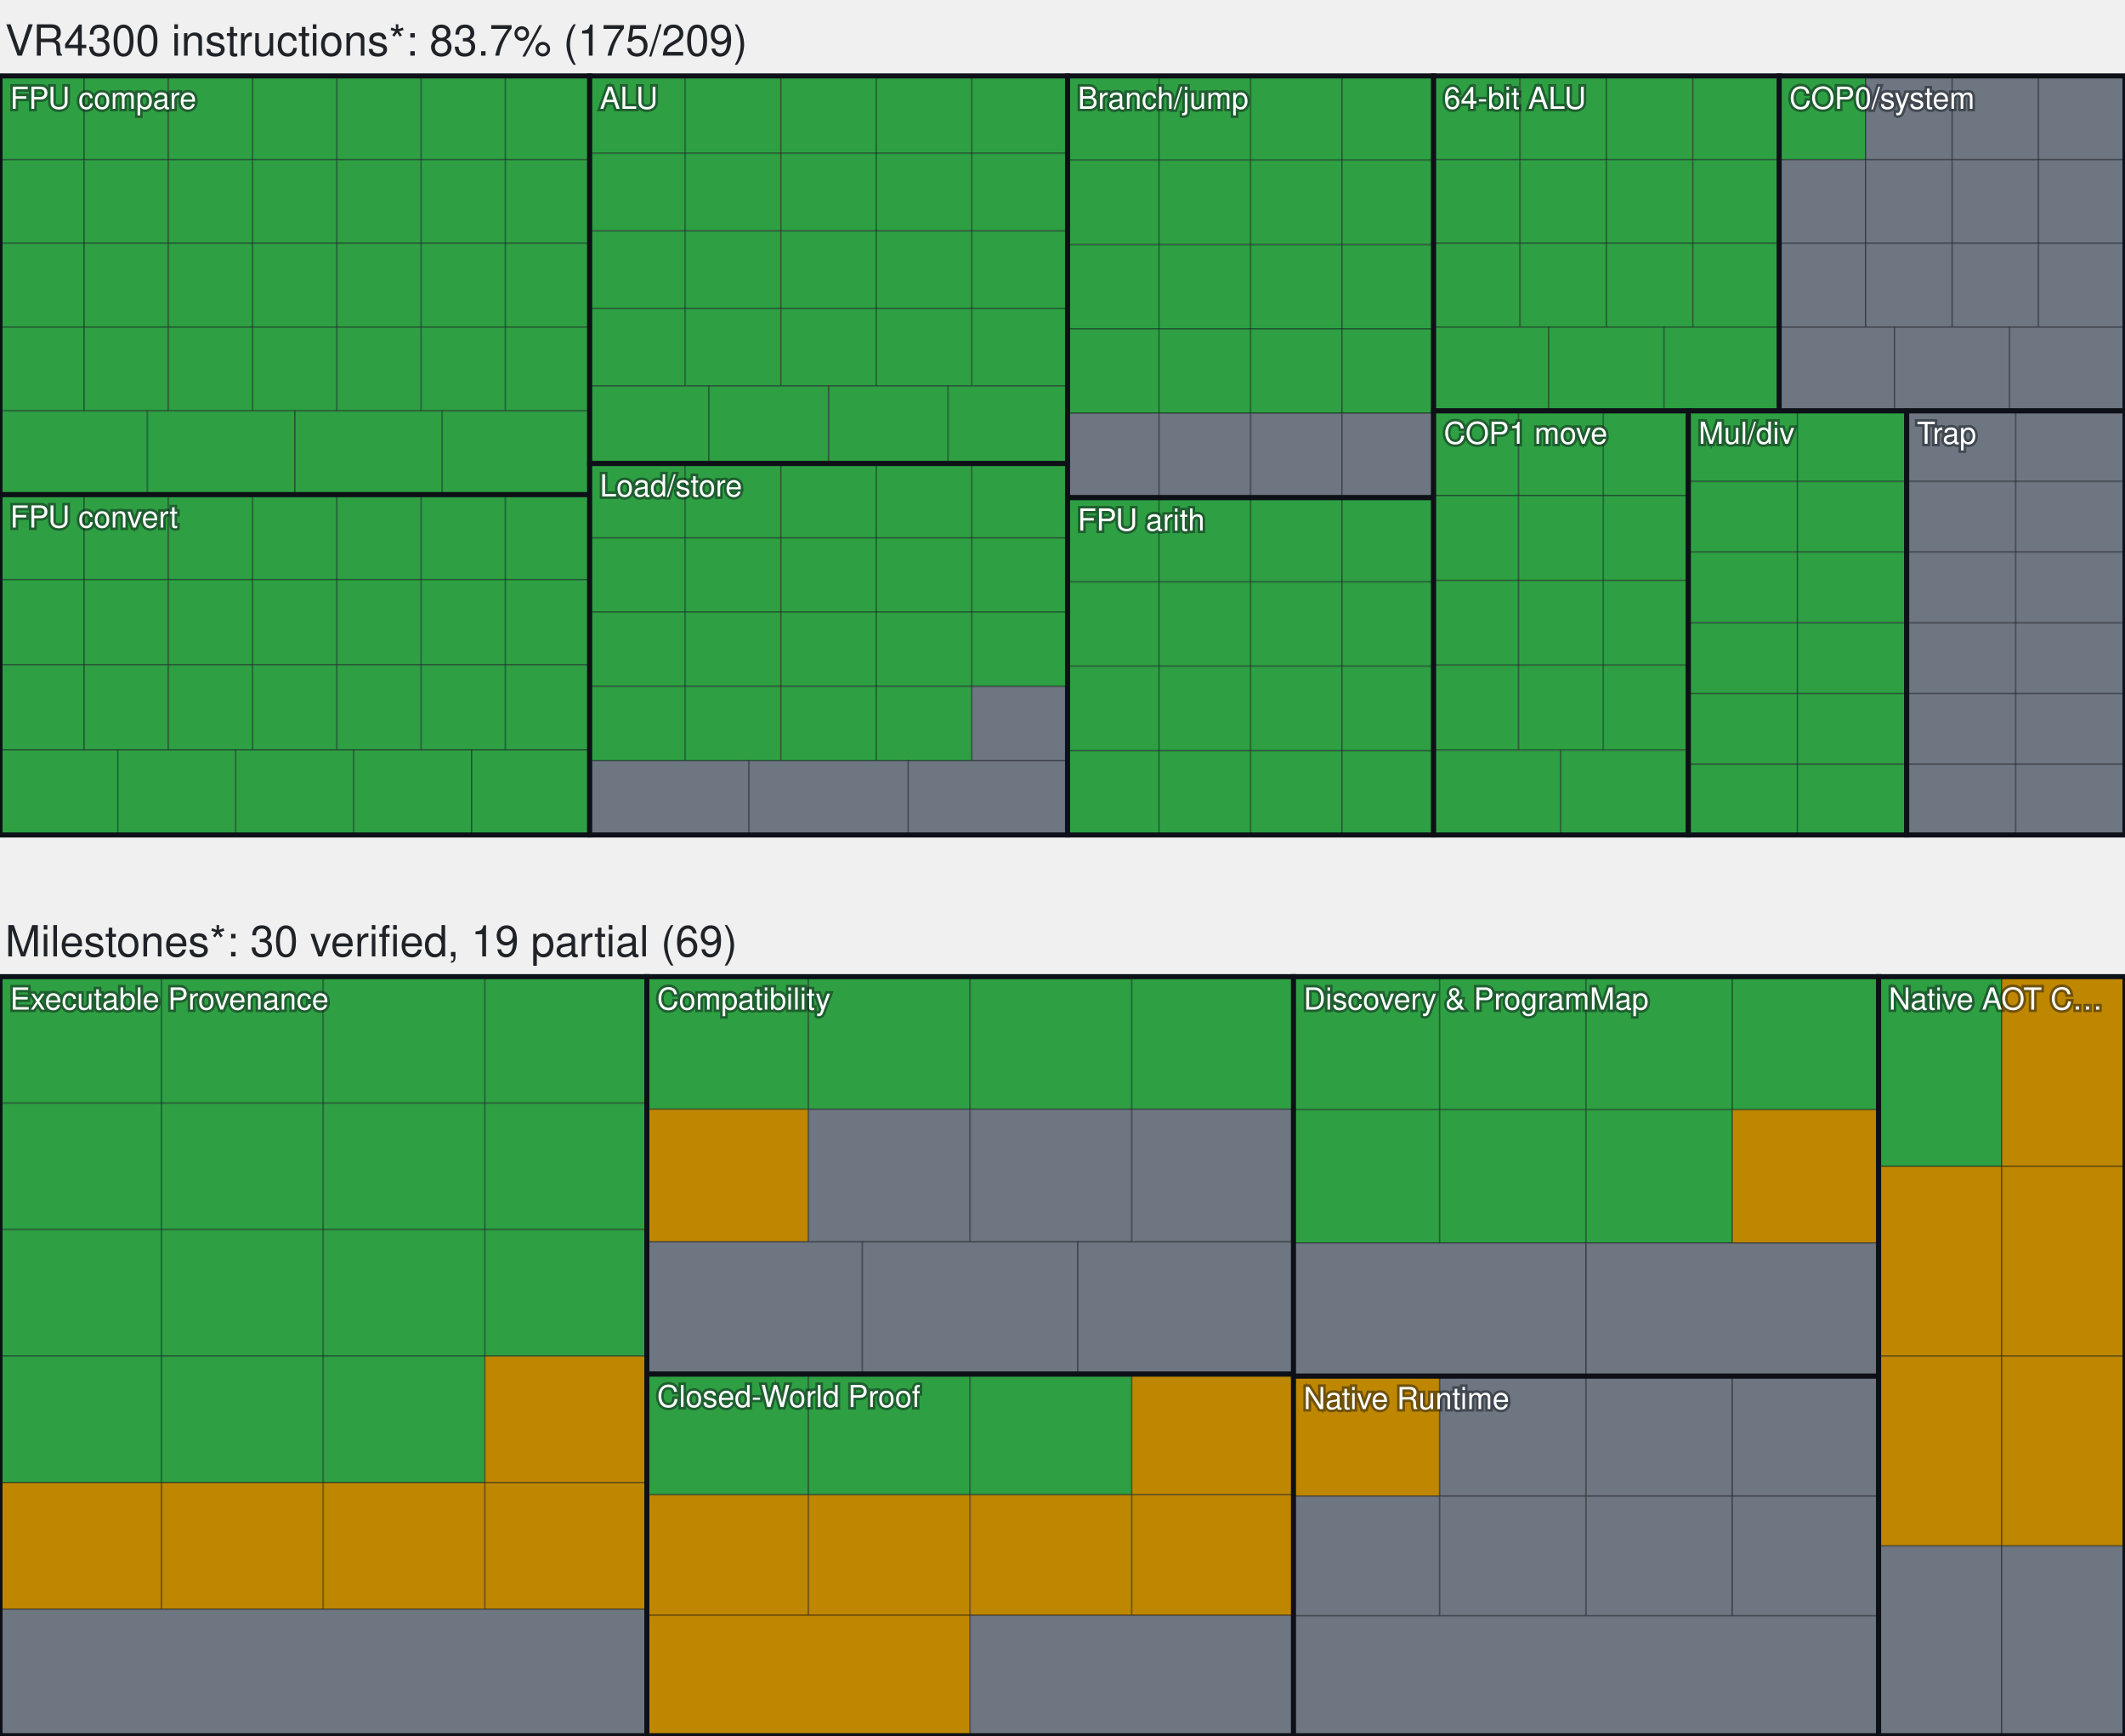
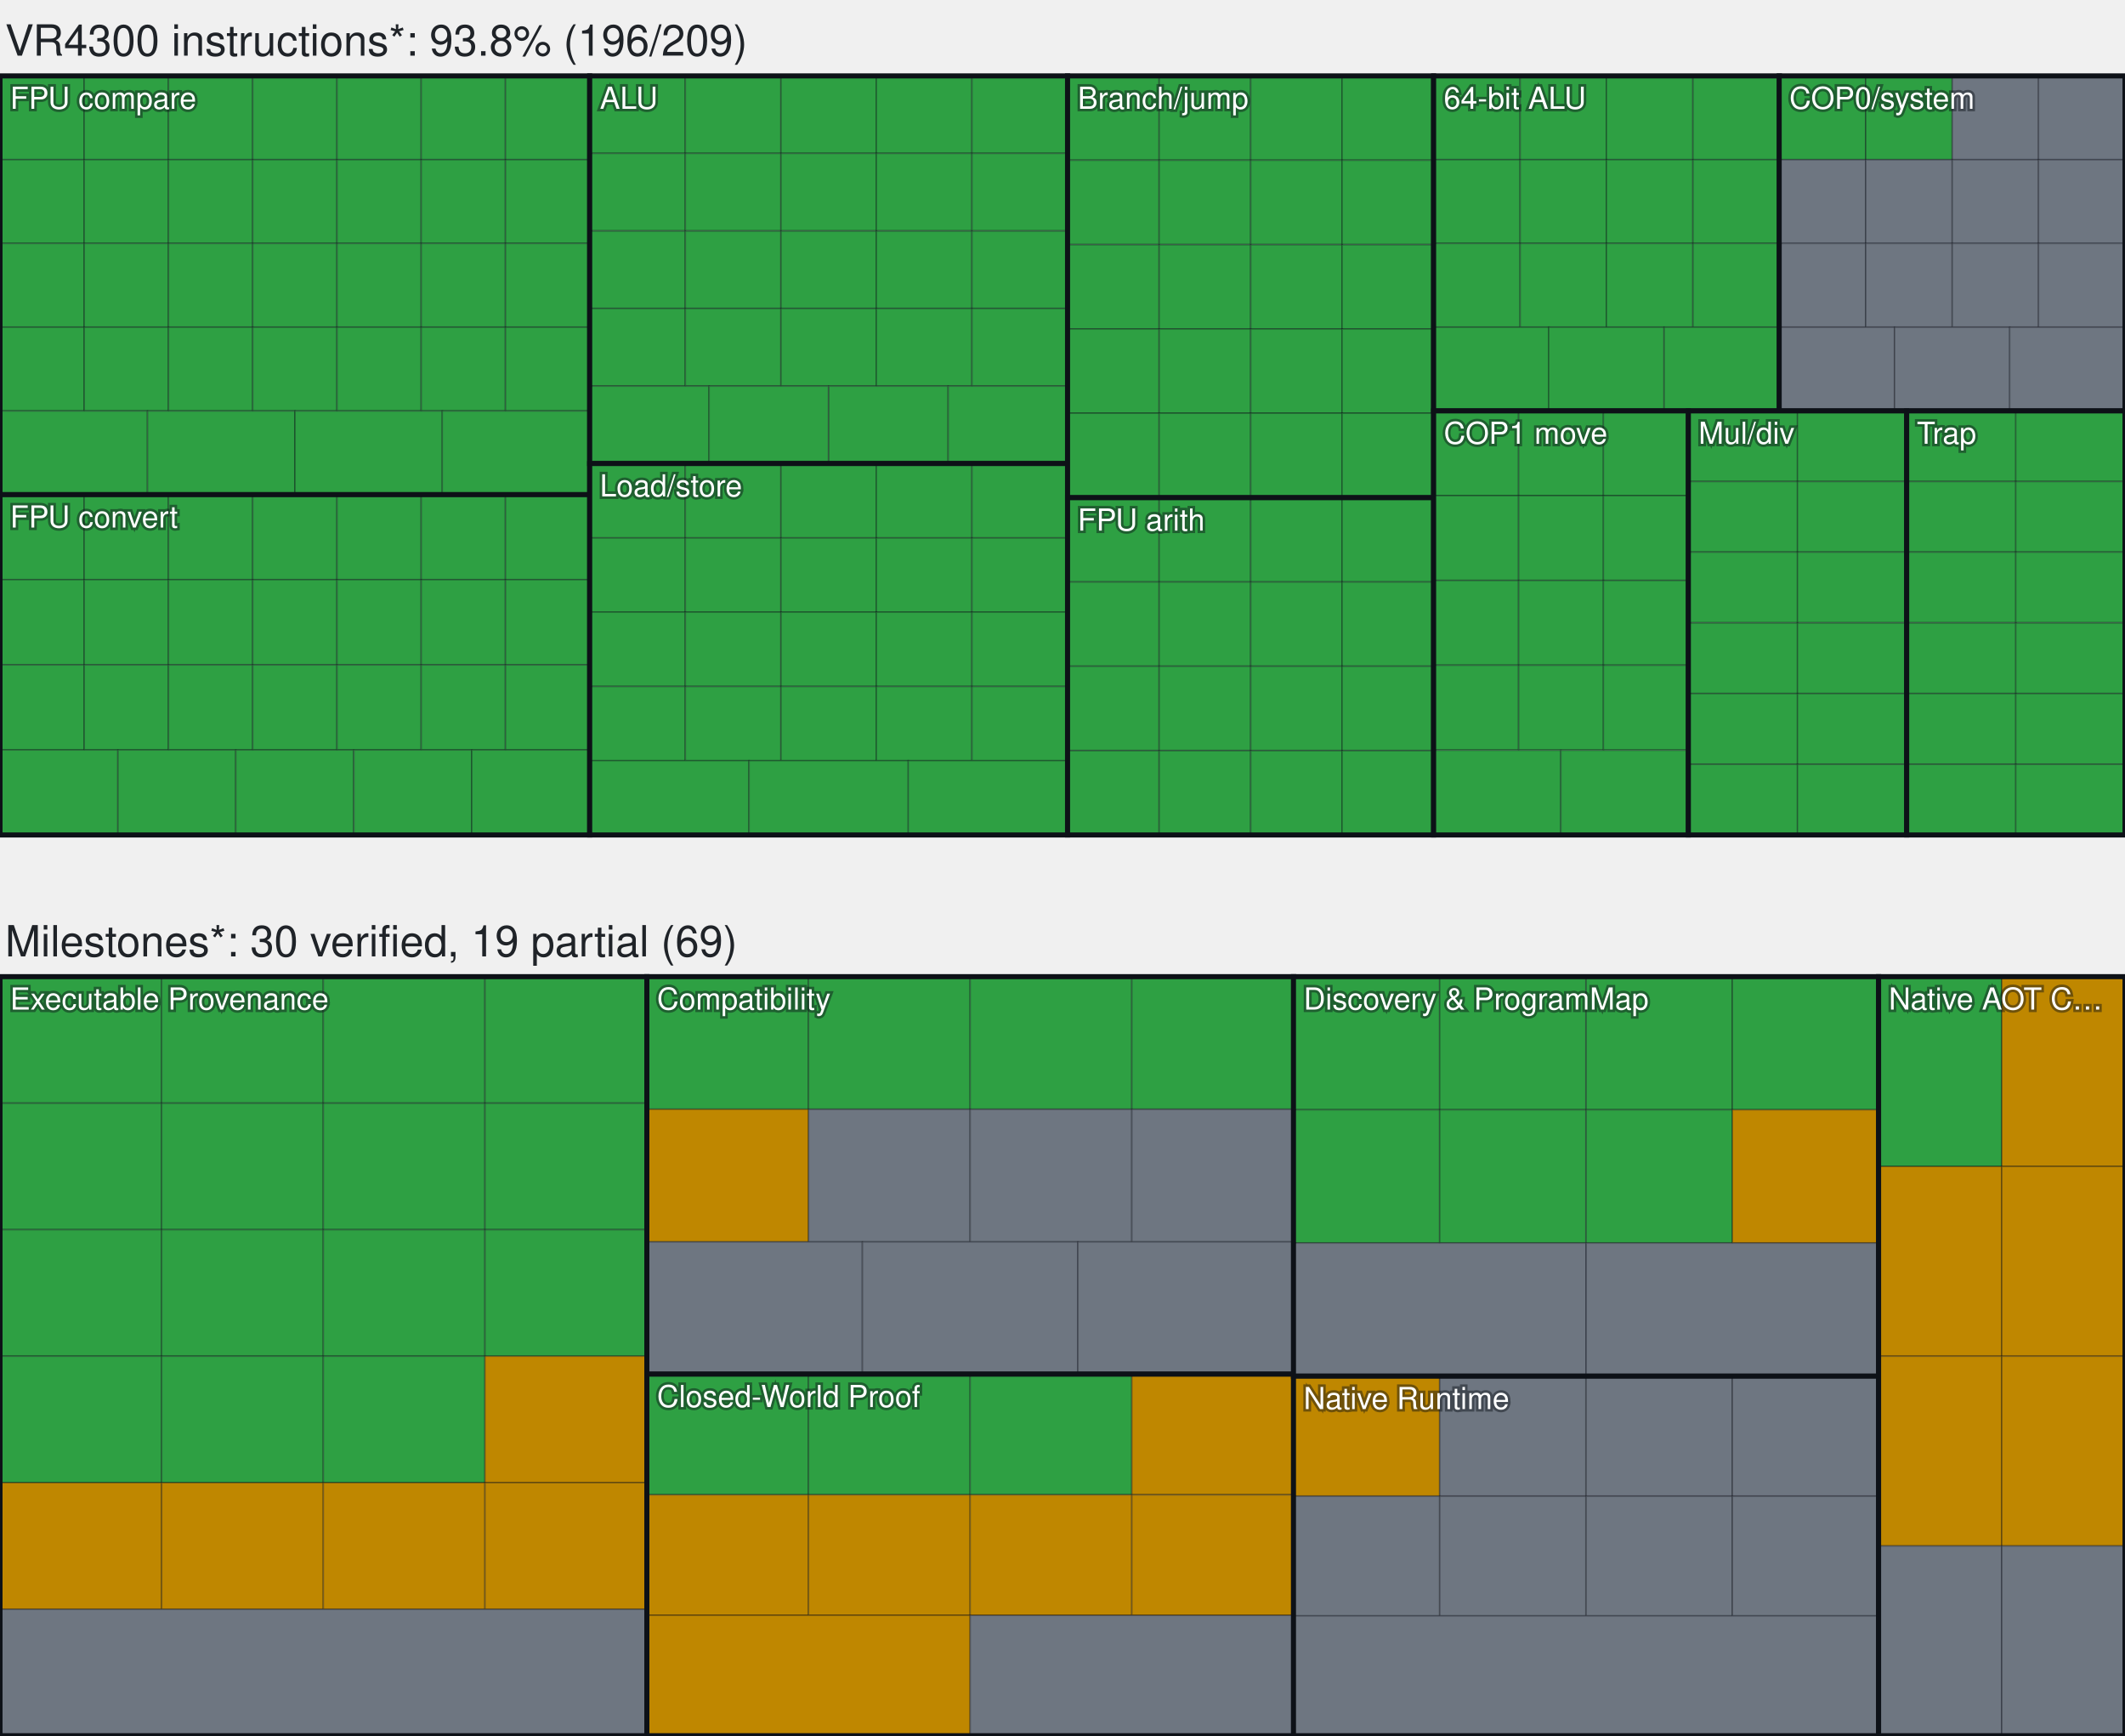
<svg xmlns="http://www.w3.org/2000/svg" viewBox="0 0 840 686" width="840" height="686" role="img" aria-label="Plaid coverage maps">
  <style>text{font-family:-apple-system,"Segoe UI",Helvetica,Arial,sans-serif}.title{font-size:17px;fill:#1f2328}.cell{font-size:12px;fill:#fff;paint-order:stroke;stroke:#0d1117;stroke-width:2px;stroke-opacity:.45}@media (prefers-color-scheme:dark){.title{fill:#e6edf3}}</style>
-   <text x="2" y="22" class="title">VR4300 instructions*: 83.7% (175/209)</text>
+   <text x="2" y="22" class="title">VR4300 instructions*: 93.8% (196/209)</text>
  <text x="2" y="378" class="title">Milestones*: 30 verified, 19 partial (69)</text>
  <rect x="0.0" y="30.0" width="33.3" height="33.1" fill="#2ea043" stroke="#0d1117" stroke-opacity="0.35" stroke-width="0.6" />
  <rect x="33.3" y="30.0" width="33.3" height="33.1" fill="#2ea043" stroke="#0d1117" stroke-opacity="0.35" stroke-width="0.6" />
  <rect x="66.6" y="30.0" width="33.3" height="33.1" fill="#2ea043" stroke="#0d1117" stroke-opacity="0.35" stroke-width="0.6" />
  <rect x="99.9" y="30.0" width="33.3" height="33.1" fill="#2ea043" stroke="#0d1117" stroke-opacity="0.35" stroke-width="0.6" />
  <rect x="133.2" y="30.0" width="33.3" height="33.1" fill="#2ea043" stroke="#0d1117" stroke-opacity="0.35" stroke-width="0.6" />
  <rect x="166.5" y="30.0" width="33.3" height="33.1" fill="#2ea043" stroke="#0d1117" stroke-opacity="0.35" stroke-width="0.6" />
  <rect x="199.8" y="30.0" width="33.3" height="33.1" fill="#2ea043" stroke="#0d1117" stroke-opacity="0.35" stroke-width="0.6" />
  <rect x="0.0" y="63.1" width="33.3" height="33.1" fill="#2ea043" stroke="#0d1117" stroke-opacity="0.35" stroke-width="0.6" />
  <rect x="33.3" y="63.1" width="33.3" height="33.1" fill="#2ea043" stroke="#0d1117" stroke-opacity="0.35" stroke-width="0.6" />
  <rect x="66.6" y="63.1" width="33.3" height="33.1" fill="#2ea043" stroke="#0d1117" stroke-opacity="0.35" stroke-width="0.6" />
  <rect x="99.9" y="63.1" width="33.3" height="33.1" fill="#2ea043" stroke="#0d1117" stroke-opacity="0.35" stroke-width="0.6" />
  <rect x="133.2" y="63.1" width="33.3" height="33.1" fill="#2ea043" stroke="#0d1117" stroke-opacity="0.35" stroke-width="0.6" />
  <rect x="166.5" y="63.1" width="33.3" height="33.1" fill="#2ea043" stroke="#0d1117" stroke-opacity="0.35" stroke-width="0.6" />
  <rect x="199.8" y="63.1" width="33.3" height="33.1" fill="#2ea043" stroke="#0d1117" stroke-opacity="0.35" stroke-width="0.6" />
  <rect x="0.0" y="96.2" width="33.3" height="33.1" fill="#2ea043" stroke="#0d1117" stroke-opacity="0.35" stroke-width="0.6" />
  <rect x="33.3" y="96.2" width="33.3" height="33.1" fill="#2ea043" stroke="#0d1117" stroke-opacity="0.35" stroke-width="0.6" />
  <rect x="66.6" y="96.2" width="33.3" height="33.1" fill="#2ea043" stroke="#0d1117" stroke-opacity="0.35" stroke-width="0.6" />
  <rect x="99.9" y="96.2" width="33.3" height="33.1" fill="#2ea043" stroke="#0d1117" stroke-opacity="0.35" stroke-width="0.6" />
  <rect x="133.2" y="96.2" width="33.3" height="33.1" fill="#2ea043" stroke="#0d1117" stroke-opacity="0.35" stroke-width="0.6" />
  <rect x="166.5" y="96.2" width="33.3" height="33.1" fill="#2ea043" stroke="#0d1117" stroke-opacity="0.35" stroke-width="0.6" />
  <rect x="199.8" y="96.2" width="33.3" height="33.1" fill="#2ea043" stroke="#0d1117" stroke-opacity="0.35" stroke-width="0.6" />
  <rect x="0.0" y="129.3" width="33.3" height="33.1" fill="#2ea043" stroke="#0d1117" stroke-opacity="0.35" stroke-width="0.6" />
  <rect x="33.3" y="129.3" width="33.3" height="33.1" fill="#2ea043" stroke="#0d1117" stroke-opacity="0.35" stroke-width="0.6" />
  <rect x="66.6" y="129.3" width="33.3" height="33.1" fill="#2ea043" stroke="#0d1117" stroke-opacity="0.35" stroke-width="0.6" />
  <rect x="99.9" y="129.3" width="33.3" height="33.1" fill="#2ea043" stroke="#0d1117" stroke-opacity="0.35" stroke-width="0.6" />
  <rect x="133.2" y="129.3" width="33.3" height="33.1" fill="#2ea043" stroke="#0d1117" stroke-opacity="0.35" stroke-width="0.6" />
  <rect x="166.5" y="129.3" width="33.3" height="33.1" fill="#2ea043" stroke="#0d1117" stroke-opacity="0.35" stroke-width="0.6" />
  <rect x="199.8" y="129.3" width="33.3" height="33.1" fill="#2ea043" stroke="#0d1117" stroke-opacity="0.35" stroke-width="0.6" />
  <rect x="0.0" y="162.4" width="58.3" height="33.1" fill="#2ea043" stroke="#0d1117" stroke-opacity="0.35" stroke-width="0.6" />
  <rect x="58.3" y="162.4" width="58.3" height="33.1" fill="#2ea043" stroke="#0d1117" stroke-opacity="0.35" stroke-width="0.6" />
  <rect x="116.6" y="162.4" width="58.3" height="33.1" fill="#2ea043" stroke="#0d1117" stroke-opacity="0.35" stroke-width="0.6" />
  <rect x="174.8" y="162.4" width="58.3" height="33.1" fill="#2ea043" stroke="#0d1117" stroke-opacity="0.35" stroke-width="0.6" />
  <rect x="0.0" y="30.0" width="233.1" height="165.5" fill="none" stroke="#0d1117" stroke-width="2" />
  <text x="4.0" y="43.0" class="cell">FPU compare</text>
  <rect x="0.0" y="195.5" width="33.3" height="33.6" fill="#2ea043" stroke="#0d1117" stroke-opacity="0.35" stroke-width="0.6" />
  <rect x="33.3" y="195.5" width="33.3" height="33.6" fill="#2ea043" stroke="#0d1117" stroke-opacity="0.35" stroke-width="0.6" />
  <rect x="66.6" y="195.5" width="33.3" height="33.6" fill="#2ea043" stroke="#0d1117" stroke-opacity="0.35" stroke-width="0.6" />
  <rect x="99.9" y="195.5" width="33.3" height="33.6" fill="#2ea043" stroke="#0d1117" stroke-opacity="0.35" stroke-width="0.6" />
  <rect x="133.2" y="195.5" width="33.3" height="33.6" fill="#2ea043" stroke="#0d1117" stroke-opacity="0.35" stroke-width="0.6" />
  <rect x="166.5" y="195.5" width="33.3" height="33.6" fill="#2ea043" stroke="#0d1117" stroke-opacity="0.35" stroke-width="0.6" />
  <rect x="199.8" y="195.5" width="33.3" height="33.6" fill="#2ea043" stroke="#0d1117" stroke-opacity="0.35" stroke-width="0.6" />
  <rect x="0.0" y="229.1" width="33.3" height="33.6" fill="#2ea043" stroke="#0d1117" stroke-opacity="0.35" stroke-width="0.6" />
  <rect x="33.3" y="229.1" width="33.3" height="33.6" fill="#2ea043" stroke="#0d1117" stroke-opacity="0.35" stroke-width="0.6" />
  <rect x="66.6" y="229.1" width="33.3" height="33.6" fill="#2ea043" stroke="#0d1117" stroke-opacity="0.35" stroke-width="0.6" />
  <rect x="99.9" y="229.1" width="33.3" height="33.6" fill="#2ea043" stroke="#0d1117" stroke-opacity="0.35" stroke-width="0.6" />
  <rect x="133.2" y="229.1" width="33.3" height="33.6" fill="#2ea043" stroke="#0d1117" stroke-opacity="0.35" stroke-width="0.6" />
  <rect x="166.5" y="229.1" width="33.3" height="33.6" fill="#2ea043" stroke="#0d1117" stroke-opacity="0.35" stroke-width="0.6" />
  <rect x="199.8" y="229.1" width="33.3" height="33.6" fill="#2ea043" stroke="#0d1117" stroke-opacity="0.35" stroke-width="0.6" />
  <rect x="0.0" y="262.8" width="33.3" height="33.6" fill="#2ea043" stroke="#0d1117" stroke-opacity="0.35" stroke-width="0.6" />
  <rect x="33.3" y="262.8" width="33.3" height="33.6" fill="#2ea043" stroke="#0d1117" stroke-opacity="0.35" stroke-width="0.6" />
  <rect x="66.6" y="262.8" width="33.3" height="33.6" fill="#2ea043" stroke="#0d1117" stroke-opacity="0.35" stroke-width="0.6" />
  <rect x="99.9" y="262.8" width="33.3" height="33.6" fill="#2ea043" stroke="#0d1117" stroke-opacity="0.35" stroke-width="0.6" />
  <rect x="133.2" y="262.8" width="33.3" height="33.6" fill="#2ea043" stroke="#0d1117" stroke-opacity="0.35" stroke-width="0.6" />
  <rect x="166.5" y="262.8" width="33.3" height="33.6" fill="#2ea043" stroke="#0d1117" stroke-opacity="0.35" stroke-width="0.6" />
  <rect x="199.8" y="262.8" width="33.3" height="33.6" fill="#2ea043" stroke="#0d1117" stroke-opacity="0.35" stroke-width="0.6" />
  <rect x="0.0" y="296.4" width="46.6" height="33.6" fill="#2ea043" stroke="#0d1117" stroke-opacity="0.35" stroke-width="0.6" />
  <rect x="46.6" y="296.4" width="46.6" height="33.6" fill="#2ea043" stroke="#0d1117" stroke-opacity="0.35" stroke-width="0.6" />
  <rect x="93.2" y="296.4" width="46.6" height="33.6" fill="#2ea043" stroke="#0d1117" stroke-opacity="0.35" stroke-width="0.6" />
  <rect x="139.9" y="296.4" width="46.6" height="33.6" fill="#2ea043" stroke="#0d1117" stroke-opacity="0.35" stroke-width="0.6" />
  <rect x="186.5" y="296.4" width="46.6" height="33.6" fill="#2ea043" stroke="#0d1117" stroke-opacity="0.35" stroke-width="0.6" />
  <rect x="0.0" y="195.5" width="233.1" height="134.5" fill="none" stroke="#0d1117" stroke-width="2" />
  <text x="4.0" y="208.5" class="cell">FPU convert</text>
  <rect x="233.1" y="30.0" width="37.8" height="30.6" fill="#2ea043" stroke="#0d1117" stroke-opacity="0.35" stroke-width="0.6" />
  <rect x="270.9" y="30.0" width="37.8" height="30.6" fill="#2ea043" stroke="#0d1117" stroke-opacity="0.35" stroke-width="0.6" />
  <rect x="308.7" y="30.0" width="37.8" height="30.6" fill="#2ea043" stroke="#0d1117" stroke-opacity="0.35" stroke-width="0.6" />
  <rect x="346.4" y="30.0" width="37.8" height="30.6" fill="#2ea043" stroke="#0d1117" stroke-opacity="0.35" stroke-width="0.6" />
  <rect x="384.2" y="30.0" width="37.8" height="30.6" fill="#2ea043" stroke="#0d1117" stroke-opacity="0.35" stroke-width="0.6" />
  <rect x="233.1" y="60.6" width="37.8" height="30.6" fill="#2ea043" stroke="#0d1117" stroke-opacity="0.35" stroke-width="0.6" />
  <rect x="270.9" y="60.6" width="37.8" height="30.6" fill="#2ea043" stroke="#0d1117" stroke-opacity="0.35" stroke-width="0.6" />
  <rect x="308.7" y="60.6" width="37.8" height="30.6" fill="#2ea043" stroke="#0d1117" stroke-opacity="0.35" stroke-width="0.6" />
  <rect x="346.4" y="60.6" width="37.8" height="30.6" fill="#2ea043" stroke="#0d1117" stroke-opacity="0.35" stroke-width="0.6" />
  <rect x="384.2" y="60.6" width="37.8" height="30.6" fill="#2ea043" stroke="#0d1117" stroke-opacity="0.35" stroke-width="0.6" />
  <rect x="233.1" y="91.3" width="37.8" height="30.6" fill="#2ea043" stroke="#0d1117" stroke-opacity="0.35" stroke-width="0.6" />
  <rect x="270.9" y="91.3" width="37.8" height="30.6" fill="#2ea043" stroke="#0d1117" stroke-opacity="0.35" stroke-width="0.6" />
  <rect x="308.7" y="91.3" width="37.8" height="30.6" fill="#2ea043" stroke="#0d1117" stroke-opacity="0.35" stroke-width="0.6" />
  <rect x="346.4" y="91.3" width="37.8" height="30.6" fill="#2ea043" stroke="#0d1117" stroke-opacity="0.35" stroke-width="0.6" />
  <rect x="384.2" y="91.3" width="37.8" height="30.6" fill="#2ea043" stroke="#0d1117" stroke-opacity="0.35" stroke-width="0.6" />
  <rect x="233.1" y="121.9" width="37.8" height="30.6" fill="#2ea043" stroke="#0d1117" stroke-opacity="0.35" stroke-width="0.6" />
  <rect x="270.9" y="121.9" width="37.8" height="30.6" fill="#2ea043" stroke="#0d1117" stroke-opacity="0.35" stroke-width="0.6" />
  <rect x="308.7" y="121.9" width="37.8" height="30.6" fill="#2ea043" stroke="#0d1117" stroke-opacity="0.35" stroke-width="0.6" />
  <rect x="346.4" y="121.9" width="37.8" height="30.6" fill="#2ea043" stroke="#0d1117" stroke-opacity="0.35" stroke-width="0.6" />
  <rect x="384.2" y="121.9" width="37.8" height="30.6" fill="#2ea043" stroke="#0d1117" stroke-opacity="0.35" stroke-width="0.6" />
  <rect x="233.1" y="152.6" width="47.2" height="30.6" fill="#2ea043" stroke="#0d1117" stroke-opacity="0.35" stroke-width="0.6" />
  <rect x="280.3" y="152.6" width="47.2" height="30.6" fill="#2ea043" stroke="#0d1117" stroke-opacity="0.35" stroke-width="0.6" />
  <rect x="327.6" y="152.6" width="47.2" height="30.6" fill="#2ea043" stroke="#0d1117" stroke-opacity="0.35" stroke-width="0.6" />
  <rect x="374.8" y="152.6" width="47.2" height="30.6" fill="#2ea043" stroke="#0d1117" stroke-opacity="0.35" stroke-width="0.6" />
  <rect x="233.1" y="30.0" width="188.9" height="153.2" fill="none" stroke="#0d1117" stroke-width="2" />
  <text x="237.1" y="43.0" class="cell">ALU</text>
  <rect x="233.1" y="183.2" width="37.8" height="29.4" fill="#2ea043" stroke="#0d1117" stroke-opacity="0.35" stroke-width="0.6" />
  <rect x="270.9" y="183.2" width="37.8" height="29.4" fill="#2ea043" stroke="#0d1117" stroke-opacity="0.35" stroke-width="0.6" />
  <rect x="308.7" y="183.2" width="37.8" height="29.4" fill="#2ea043" stroke="#0d1117" stroke-opacity="0.35" stroke-width="0.6" />
  <rect x="346.4" y="183.2" width="37.8" height="29.4" fill="#2ea043" stroke="#0d1117" stroke-opacity="0.35" stroke-width="0.6" />
  <rect x="384.2" y="183.2" width="37.8" height="29.4" fill="#2ea043" stroke="#0d1117" stroke-opacity="0.35" stroke-width="0.6" />
  <rect x="233.1" y="212.6" width="37.8" height="29.4" fill="#2ea043" stroke="#0d1117" stroke-opacity="0.35" stroke-width="0.6" />
  <rect x="270.9" y="212.6" width="37.8" height="29.4" fill="#2ea043" stroke="#0d1117" stroke-opacity="0.35" stroke-width="0.6" />
  <rect x="308.7" y="212.6" width="37.8" height="29.4" fill="#2ea043" stroke="#0d1117" stroke-opacity="0.35" stroke-width="0.6" />
  <rect x="346.4" y="212.6" width="37.8" height="29.4" fill="#2ea043" stroke="#0d1117" stroke-opacity="0.35" stroke-width="0.6" />
  <rect x="384.2" y="212.6" width="37.8" height="29.4" fill="#2ea043" stroke="#0d1117" stroke-opacity="0.35" stroke-width="0.6" />
  <rect x="233.1" y="241.9" width="37.8" height="29.4" fill="#2ea043" stroke="#0d1117" stroke-opacity="0.35" stroke-width="0.6" />
  <rect x="270.9" y="241.9" width="37.8" height="29.4" fill="#2ea043" stroke="#0d1117" stroke-opacity="0.35" stroke-width="0.6" />
  <rect x="308.7" y="241.9" width="37.8" height="29.4" fill="#2ea043" stroke="#0d1117" stroke-opacity="0.35" stroke-width="0.6" />
  <rect x="346.4" y="241.9" width="37.8" height="29.4" fill="#2ea043" stroke="#0d1117" stroke-opacity="0.35" stroke-width="0.6" />
  <rect x="384.2" y="241.9" width="37.8" height="29.4" fill="#2ea043" stroke="#0d1117" stroke-opacity="0.35" stroke-width="0.6" />
  <rect x="233.1" y="271.3" width="37.8" height="29.4" fill="#2ea043" stroke="#0d1117" stroke-opacity="0.35" stroke-width="0.6" />
  <rect x="270.9" y="271.3" width="37.8" height="29.4" fill="#2ea043" stroke="#0d1117" stroke-opacity="0.35" stroke-width="0.6" />
  <rect x="308.7" y="271.3" width="37.8" height="29.4" fill="#2ea043" stroke="#0d1117" stroke-opacity="0.35" stroke-width="0.6" />
  <rect x="346.4" y="271.3" width="37.8" height="29.4" fill="#2ea043" stroke="#0d1117" stroke-opacity="0.35" stroke-width="0.6" />
-   <rect x="384.2" y="271.3" width="37.8" height="29.4" fill="#6e7681" stroke="#0d1117" stroke-opacity="0.35" stroke-width="0.6" />
-   <rect x="233.1" y="300.6" width="63.0" height="29.4" fill="#6e7681" stroke="#0d1117" stroke-opacity="0.35" stroke-width="0.6" />
-   <rect x="296.1" y="300.6" width="63.0" height="29.4" fill="#6e7681" stroke="#0d1117" stroke-opacity="0.35" stroke-width="0.6" />
-   <rect x="359.0" y="300.6" width="63.0" height="29.4" fill="#6e7681" stroke="#0d1117" stroke-opacity="0.35" stroke-width="0.6" />
+   <rect x="384.2" y="271.3" width="37.8" height="29.4" fill="#2ea043" stroke="#0d1117" stroke-opacity="0.35" stroke-width="0.6" />
+   <rect x="233.1" y="300.6" width="63.0" height="29.4" fill="#2ea043" stroke="#0d1117" stroke-opacity="0.35" stroke-width="0.6" />
+   <rect x="296.1" y="300.6" width="63.0" height="29.4" fill="#2ea043" stroke="#0d1117" stroke-opacity="0.35" stroke-width="0.6" />
+   <rect x="359.0" y="300.6" width="63.0" height="29.4" fill="#2ea043" stroke="#0d1117" stroke-opacity="0.35" stroke-width="0.6" />
  <rect x="233.1" y="183.2" width="188.9" height="146.8" fill="none" stroke="#0d1117" stroke-width="2" />
  <text x="237.1" y="196.2" class="cell">Load/store</text>
  <rect x="422.0" y="30.0" width="36.2" height="33.3" fill="#2ea043" stroke="#0d1117" stroke-opacity="0.35" stroke-width="0.6" />
  <rect x="458.2" y="30.0" width="36.2" height="33.3" fill="#2ea043" stroke="#0d1117" stroke-opacity="0.35" stroke-width="0.6" />
  <rect x="494.4" y="30.0" width="36.2" height="33.3" fill="#2ea043" stroke="#0d1117" stroke-opacity="0.35" stroke-width="0.6" />
  <rect x="530.5" y="30.0" width="36.2" height="33.3" fill="#2ea043" stroke="#0d1117" stroke-opacity="0.35" stroke-width="0.6" />
  <rect x="422.0" y="63.3" width="36.2" height="33.3" fill="#2ea043" stroke="#0d1117" stroke-opacity="0.35" stroke-width="0.6" />
  <rect x="458.2" y="63.3" width="36.2" height="33.3" fill="#2ea043" stroke="#0d1117" stroke-opacity="0.35" stroke-width="0.6" />
  <rect x="494.4" y="63.3" width="36.2" height="33.3" fill="#2ea043" stroke="#0d1117" stroke-opacity="0.35" stroke-width="0.6" />
  <rect x="530.5" y="63.3" width="36.2" height="33.3" fill="#2ea043" stroke="#0d1117" stroke-opacity="0.35" stroke-width="0.6" />
  <rect x="422.0" y="96.7" width="36.2" height="33.3" fill="#2ea043" stroke="#0d1117" stroke-opacity="0.35" stroke-width="0.6" />
  <rect x="458.2" y="96.7" width="36.2" height="33.3" fill="#2ea043" stroke="#0d1117" stroke-opacity="0.35" stroke-width="0.6" />
  <rect x="494.4" y="96.7" width="36.2" height="33.3" fill="#2ea043" stroke="#0d1117" stroke-opacity="0.35" stroke-width="0.6" />
  <rect x="530.5" y="96.7" width="36.2" height="33.3" fill="#2ea043" stroke="#0d1117" stroke-opacity="0.35" stroke-width="0.6" />
  <rect x="422.0" y="130.0" width="36.2" height="33.3" fill="#2ea043" stroke="#0d1117" stroke-opacity="0.35" stroke-width="0.6" />
  <rect x="458.2" y="130.0" width="36.2" height="33.3" fill="#2ea043" stroke="#0d1117" stroke-opacity="0.35" stroke-width="0.6" />
  <rect x="494.4" y="130.0" width="36.2" height="33.3" fill="#2ea043" stroke="#0d1117" stroke-opacity="0.35" stroke-width="0.6" />
  <rect x="530.5" y="130.0" width="36.2" height="33.3" fill="#2ea043" stroke="#0d1117" stroke-opacity="0.35" stroke-width="0.6" />
-   <rect x="422.0" y="163.3" width="36.2" height="33.3" fill="#6e7681" stroke="#0d1117" stroke-opacity="0.35" stroke-width="0.6" />
-   <rect x="458.2" y="163.3" width="36.2" height="33.3" fill="#6e7681" stroke="#0d1117" stroke-opacity="0.35" stroke-width="0.6" />
-   <rect x="494.4" y="163.3" width="36.2" height="33.3" fill="#6e7681" stroke="#0d1117" stroke-opacity="0.35" stroke-width="0.6" />
-   <rect x="530.5" y="163.3" width="36.2" height="33.3" fill="#6e7681" stroke="#0d1117" stroke-opacity="0.35" stroke-width="0.6" />
+   <rect x="422.0" y="163.3" width="36.2" height="33.3" fill="#2ea043" stroke="#0d1117" stroke-opacity="0.35" stroke-width="0.6" />
+   <rect x="458.2" y="163.3" width="36.2" height="33.3" fill="#2ea043" stroke="#0d1117" stroke-opacity="0.35" stroke-width="0.6" />
+   <rect x="494.4" y="163.3" width="36.2" height="33.3" fill="#2ea043" stroke="#0d1117" stroke-opacity="0.35" stroke-width="0.6" />
+   <rect x="530.5" y="163.3" width="36.2" height="33.3" fill="#2ea043" stroke="#0d1117" stroke-opacity="0.35" stroke-width="0.6" />
  <rect x="422.0" y="30.0" width="144.7" height="166.7" fill="none" stroke="#0d1117" stroke-width="2" />
  <text x="426.0" y="43.0" class="cell">Branch/jump</text>
  <rect x="422.0" y="196.7" width="36.2" height="33.3" fill="#2ea043" stroke="#0d1117" stroke-opacity="0.35" stroke-width="0.6" />
  <rect x="458.2" y="196.7" width="36.2" height="33.3" fill="#2ea043" stroke="#0d1117" stroke-opacity="0.35" stroke-width="0.6" />
  <rect x="494.4" y="196.7" width="36.2" height="33.3" fill="#2ea043" stroke="#0d1117" stroke-opacity="0.35" stroke-width="0.6" />
  <rect x="530.5" y="196.7" width="36.2" height="33.3" fill="#2ea043" stroke="#0d1117" stroke-opacity="0.35" stroke-width="0.6" />
  <rect x="422.0" y="230.0" width="36.2" height="33.3" fill="#2ea043" stroke="#0d1117" stroke-opacity="0.35" stroke-width="0.6" />
  <rect x="458.2" y="230.0" width="36.2" height="33.3" fill="#2ea043" stroke="#0d1117" stroke-opacity="0.35" stroke-width="0.6" />
  <rect x="494.4" y="230.0" width="36.2" height="33.3" fill="#2ea043" stroke="#0d1117" stroke-opacity="0.35" stroke-width="0.6" />
  <rect x="530.5" y="230.0" width="36.2" height="33.3" fill="#2ea043" stroke="#0d1117" stroke-opacity="0.35" stroke-width="0.6" />
  <rect x="422.0" y="263.3" width="36.2" height="33.3" fill="#2ea043" stroke="#0d1117" stroke-opacity="0.35" stroke-width="0.6" />
  <rect x="458.2" y="263.3" width="36.2" height="33.3" fill="#2ea043" stroke="#0d1117" stroke-opacity="0.35" stroke-width="0.6" />
  <rect x="494.4" y="263.3" width="36.2" height="33.3" fill="#2ea043" stroke="#0d1117" stroke-opacity="0.35" stroke-width="0.6" />
  <rect x="530.5" y="263.3" width="36.2" height="33.3" fill="#2ea043" stroke="#0d1117" stroke-opacity="0.35" stroke-width="0.6" />
  <rect x="422.0" y="296.7" width="36.2" height="33.3" fill="#2ea043" stroke="#0d1117" stroke-opacity="0.35" stroke-width="0.6" />
  <rect x="458.2" y="296.7" width="36.2" height="33.3" fill="#2ea043" stroke="#0d1117" stroke-opacity="0.35" stroke-width="0.6" />
  <rect x="494.4" y="296.7" width="36.2" height="33.3" fill="#2ea043" stroke="#0d1117" stroke-opacity="0.35" stroke-width="0.6" />
  <rect x="530.5" y="296.7" width="36.2" height="33.3" fill="#2ea043" stroke="#0d1117" stroke-opacity="0.35" stroke-width="0.6" />
  <rect x="422.0" y="196.7" width="144.7" height="133.3" fill="none" stroke="#0d1117" stroke-width="2" />
  <text x="426.0" y="209.7" class="cell">FPU arith</text>
  <rect x="566.7" y="30.0" width="34.2" height="33.1" fill="#2ea043" stroke="#0d1117" stroke-opacity="0.35" stroke-width="0.6" />
  <rect x="600.9" y="30.0" width="34.2" height="33.1" fill="#2ea043" stroke="#0d1117" stroke-opacity="0.35" stroke-width="0.6" />
  <rect x="635.0" y="30.0" width="34.2" height="33.1" fill="#2ea043" stroke="#0d1117" stroke-opacity="0.35" stroke-width="0.6" />
  <rect x="669.2" y="30.0" width="34.2" height="33.1" fill="#2ea043" stroke="#0d1117" stroke-opacity="0.35" stroke-width="0.6" />
  <rect x="566.7" y="63.1" width="34.2" height="33.1" fill="#2ea043" stroke="#0d1117" stroke-opacity="0.35" stroke-width="0.6" />
  <rect x="600.9" y="63.1" width="34.2" height="33.1" fill="#2ea043" stroke="#0d1117" stroke-opacity="0.35" stroke-width="0.6" />
  <rect x="635.0" y="63.1" width="34.2" height="33.1" fill="#2ea043" stroke="#0d1117" stroke-opacity="0.35" stroke-width="0.6" />
  <rect x="669.2" y="63.1" width="34.2" height="33.1" fill="#2ea043" stroke="#0d1117" stroke-opacity="0.35" stroke-width="0.6" />
  <rect x="566.7" y="96.2" width="34.2" height="33.1" fill="#2ea043" stroke="#0d1117" stroke-opacity="0.35" stroke-width="0.6" />
  <rect x="600.9" y="96.2" width="34.2" height="33.1" fill="#2ea043" stroke="#0d1117" stroke-opacity="0.35" stroke-width="0.6" />
  <rect x="635.0" y="96.2" width="34.2" height="33.1" fill="#2ea043" stroke="#0d1117" stroke-opacity="0.35" stroke-width="0.6" />
  <rect x="669.2" y="96.2" width="34.2" height="33.1" fill="#2ea043" stroke="#0d1117" stroke-opacity="0.35" stroke-width="0.6" />
  <rect x="566.7" y="129.3" width="45.6" height="33.1" fill="#2ea043" stroke="#0d1117" stroke-opacity="0.35" stroke-width="0.6" />
  <rect x="612.2" y="129.3" width="45.6" height="33.1" fill="#2ea043" stroke="#0d1117" stroke-opacity="0.35" stroke-width="0.6" />
  <rect x="657.8" y="129.3" width="45.6" height="33.1" fill="#2ea043" stroke="#0d1117" stroke-opacity="0.35" stroke-width="0.6" />
  <rect x="566.7" y="30.0" width="136.7" height="132.4" fill="none" stroke="#0d1117" stroke-width="2" />
  <text x="570.7" y="43.0" class="cell">64-bit ALU</text>
  <rect x="703.3" y="30.0" width="34.2" height="33.1" fill="#2ea043" stroke="#0d1117" stroke-opacity="0.35" stroke-width="0.6" />
-   <rect x="737.5" y="30.0" width="34.2" height="33.1" fill="#6e7681" stroke="#0d1117" stroke-opacity="0.35" stroke-width="0.6" />
+   <rect x="737.5" y="30.0" width="34.2" height="33.1" fill="#2ea043" stroke="#0d1117" stroke-opacity="0.35" stroke-width="0.6" />
  <rect x="771.7" y="30.0" width="34.2" height="33.1" fill="#6e7681" stroke="#0d1117" stroke-opacity="0.35" stroke-width="0.6" />
  <rect x="805.8" y="30.0" width="34.2" height="33.1" fill="#6e7681" stroke="#0d1117" stroke-opacity="0.35" stroke-width="0.6" />
  <rect x="703.3" y="63.1" width="34.2" height="33.1" fill="#6e7681" stroke="#0d1117" stroke-opacity="0.35" stroke-width="0.6" />
  <rect x="737.5" y="63.1" width="34.2" height="33.1" fill="#6e7681" stroke="#0d1117" stroke-opacity="0.35" stroke-width="0.6" />
  <rect x="771.7" y="63.1" width="34.2" height="33.1" fill="#6e7681" stroke="#0d1117" stroke-opacity="0.35" stroke-width="0.6" />
  <rect x="805.8" y="63.1" width="34.2" height="33.1" fill="#6e7681" stroke="#0d1117" stroke-opacity="0.35" stroke-width="0.6" />
  <rect x="703.3" y="96.2" width="34.2" height="33.1" fill="#6e7681" stroke="#0d1117" stroke-opacity="0.35" stroke-width="0.6" />
  <rect x="737.5" y="96.2" width="34.2" height="33.1" fill="#6e7681" stroke="#0d1117" stroke-opacity="0.35" stroke-width="0.6" />
  <rect x="771.7" y="96.2" width="34.2" height="33.1" fill="#6e7681" stroke="#0d1117" stroke-opacity="0.35" stroke-width="0.6" />
  <rect x="805.8" y="96.2" width="34.2" height="33.1" fill="#6e7681" stroke="#0d1117" stroke-opacity="0.35" stroke-width="0.6" />
  <rect x="703.3" y="129.3" width="45.6" height="33.1" fill="#6e7681" stroke="#0d1117" stroke-opacity="0.35" stroke-width="0.6" />
  <rect x="748.9" y="129.3" width="45.6" height="33.1" fill="#6e7681" stroke="#0d1117" stroke-opacity="0.35" stroke-width="0.6" />
  <rect x="794.4" y="129.3" width="45.6" height="33.1" fill="#6e7681" stroke="#0d1117" stroke-opacity="0.35" stroke-width="0.6" />
  <rect x="703.3" y="30.0" width="136.7" height="132.4" fill="none" stroke="#0d1117" stroke-width="2" />
  <text x="707.3" y="43.0" class="cell">COP0/system</text>
  <rect x="566.7" y="162.4" width="33.6" height="33.5" fill="#2ea043" stroke="#0d1117" stroke-opacity="0.35" stroke-width="0.6" />
  <rect x="600.3" y="162.4" width="33.6" height="33.5" fill="#2ea043" stroke="#0d1117" stroke-opacity="0.35" stroke-width="0.6" />
  <rect x="633.8" y="162.4" width="33.6" height="33.5" fill="#2ea043" stroke="#0d1117" stroke-opacity="0.35" stroke-width="0.6" />
  <rect x="566.7" y="195.9" width="33.6" height="33.5" fill="#2ea043" stroke="#0d1117" stroke-opacity="0.35" stroke-width="0.6" />
  <rect x="600.3" y="195.9" width="33.6" height="33.5" fill="#2ea043" stroke="#0d1117" stroke-opacity="0.35" stroke-width="0.6" />
  <rect x="633.8" y="195.9" width="33.6" height="33.5" fill="#2ea043" stroke="#0d1117" stroke-opacity="0.35" stroke-width="0.6" />
  <rect x="566.7" y="229.4" width="33.6" height="33.5" fill="#2ea043" stroke="#0d1117" stroke-opacity="0.35" stroke-width="0.6" />
  <rect x="600.3" y="229.4" width="33.6" height="33.5" fill="#2ea043" stroke="#0d1117" stroke-opacity="0.35" stroke-width="0.6" />
  <rect x="633.8" y="229.4" width="33.6" height="33.5" fill="#2ea043" stroke="#0d1117" stroke-opacity="0.35" stroke-width="0.6" />
  <rect x="566.7" y="262.9" width="33.6" height="33.5" fill="#2ea043" stroke="#0d1117" stroke-opacity="0.35" stroke-width="0.6" />
  <rect x="600.3" y="262.9" width="33.6" height="33.5" fill="#2ea043" stroke="#0d1117" stroke-opacity="0.35" stroke-width="0.6" />
  <rect x="633.8" y="262.9" width="33.6" height="33.5" fill="#2ea043" stroke="#0d1117" stroke-opacity="0.35" stroke-width="0.6" />
  <rect x="566.7" y="296.5" width="50.3" height="33.5" fill="#2ea043" stroke="#0d1117" stroke-opacity="0.35" stroke-width="0.6" />
  <rect x="617.0" y="296.5" width="50.3" height="33.5" fill="#2ea043" stroke="#0d1117" stroke-opacity="0.35" stroke-width="0.6" />
  <rect x="566.7" y="162.4" width="100.7" height="167.6" fill="none" stroke="#0d1117" stroke-width="2" />
  <text x="570.7" y="175.4" class="cell">COP1 move</text>
  <rect x="667.4" y="162.4" width="43.2" height="27.9" fill="#2ea043" stroke="#0d1117" stroke-opacity="0.35" stroke-width="0.6" />
  <rect x="710.5" y="162.4" width="43.2" height="27.9" fill="#2ea043" stroke="#0d1117" stroke-opacity="0.35" stroke-width="0.6" />
  <rect x="667.4" y="190.3" width="43.2" height="27.9" fill="#2ea043" stroke="#0d1117" stroke-opacity="0.35" stroke-width="0.6" />
  <rect x="710.5" y="190.3" width="43.2" height="27.9" fill="#2ea043" stroke="#0d1117" stroke-opacity="0.35" stroke-width="0.6" />
  <rect x="667.4" y="218.2" width="43.2" height="27.9" fill="#2ea043" stroke="#0d1117" stroke-opacity="0.35" stroke-width="0.6" />
  <rect x="710.5" y="218.2" width="43.2" height="27.9" fill="#2ea043" stroke="#0d1117" stroke-opacity="0.35" stroke-width="0.6" />
  <rect x="667.4" y="246.2" width="43.2" height="27.9" fill="#2ea043" stroke="#0d1117" stroke-opacity="0.35" stroke-width="0.6" />
  <rect x="710.5" y="246.2" width="43.2" height="27.9" fill="#2ea043" stroke="#0d1117" stroke-opacity="0.35" stroke-width="0.6" />
  <rect x="667.4" y="274.1" width="43.2" height="27.9" fill="#2ea043" stroke="#0d1117" stroke-opacity="0.35" stroke-width="0.6" />
  <rect x="710.5" y="274.1" width="43.2" height="27.9" fill="#2ea043" stroke="#0d1117" stroke-opacity="0.35" stroke-width="0.6" />
  <rect x="667.4" y="302.1" width="43.2" height="27.9" fill="#2ea043" stroke="#0d1117" stroke-opacity="0.35" stroke-width="0.6" />
  <rect x="710.5" y="302.1" width="43.2" height="27.9" fill="#2ea043" stroke="#0d1117" stroke-opacity="0.35" stroke-width="0.6" />
  <rect x="667.4" y="162.4" width="86.3" height="167.6" fill="none" stroke="#0d1117" stroke-width="2" />
  <text x="671.4" y="175.4" class="cell">Mul/div</text>
-   <rect x="753.7" y="162.4" width="43.2" height="27.9" fill="#6e7681" stroke="#0d1117" stroke-opacity="0.35" stroke-width="0.6" />
-   <rect x="796.8" y="162.4" width="43.2" height="27.9" fill="#6e7681" stroke="#0d1117" stroke-opacity="0.35" stroke-width="0.6" />
-   <rect x="753.7" y="190.3" width="43.2" height="27.9" fill="#6e7681" stroke="#0d1117" stroke-opacity="0.35" stroke-width="0.6" />
-   <rect x="796.8" y="190.3" width="43.2" height="27.9" fill="#6e7681" stroke="#0d1117" stroke-opacity="0.35" stroke-width="0.6" />
-   <rect x="753.7" y="218.2" width="43.2" height="27.9" fill="#6e7681" stroke="#0d1117" stroke-opacity="0.35" stroke-width="0.6" />
-   <rect x="796.8" y="218.2" width="43.2" height="27.9" fill="#6e7681" stroke="#0d1117" stroke-opacity="0.35" stroke-width="0.6" />
-   <rect x="753.7" y="246.2" width="43.2" height="27.9" fill="#6e7681" stroke="#0d1117" stroke-opacity="0.35" stroke-width="0.6" />
-   <rect x="796.8" y="246.2" width="43.2" height="27.9" fill="#6e7681" stroke="#0d1117" stroke-opacity="0.35" stroke-width="0.6" />
-   <rect x="753.7" y="274.1" width="43.2" height="27.9" fill="#6e7681" stroke="#0d1117" stroke-opacity="0.35" stroke-width="0.6" />
-   <rect x="796.8" y="274.1" width="43.2" height="27.9" fill="#6e7681" stroke="#0d1117" stroke-opacity="0.35" stroke-width="0.6" />
-   <rect x="753.7" y="302.1" width="43.2" height="27.9" fill="#6e7681" stroke="#0d1117" stroke-opacity="0.35" stroke-width="0.6" />
-   <rect x="796.8" y="302.1" width="43.2" height="27.9" fill="#6e7681" stroke="#0d1117" stroke-opacity="0.35" stroke-width="0.6" />
+   <rect x="753.7" y="162.4" width="43.2" height="27.9" fill="#2ea043" stroke="#0d1117" stroke-opacity="0.35" stroke-width="0.6" />
+   <rect x="796.8" y="162.4" width="43.2" height="27.9" fill="#2ea043" stroke="#0d1117" stroke-opacity="0.35" stroke-width="0.6" />
+   <rect x="753.7" y="190.3" width="43.2" height="27.9" fill="#2ea043" stroke="#0d1117" stroke-opacity="0.35" stroke-width="0.6" />
+   <rect x="796.8" y="190.3" width="43.2" height="27.9" fill="#2ea043" stroke="#0d1117" stroke-opacity="0.35" stroke-width="0.6" />
+   <rect x="753.7" y="218.2" width="43.2" height="27.9" fill="#2ea043" stroke="#0d1117" stroke-opacity="0.35" stroke-width="0.6" />
+   <rect x="796.8" y="218.2" width="43.2" height="27.9" fill="#2ea043" stroke="#0d1117" stroke-opacity="0.35" stroke-width="0.6" />
+   <rect x="753.7" y="246.2" width="43.2" height="27.9" fill="#2ea043" stroke="#0d1117" stroke-opacity="0.35" stroke-width="0.6" />
+   <rect x="796.8" y="246.2" width="43.2" height="27.9" fill="#2ea043" stroke="#0d1117" stroke-opacity="0.35" stroke-width="0.6" />
+   <rect x="753.7" y="274.1" width="43.2" height="27.9" fill="#2ea043" stroke="#0d1117" stroke-opacity="0.35" stroke-width="0.6" />
+   <rect x="796.8" y="274.1" width="43.2" height="27.9" fill="#2ea043" stroke="#0d1117" stroke-opacity="0.35" stroke-width="0.6" />
+   <rect x="753.7" y="302.1" width="43.2" height="27.9" fill="#2ea043" stroke="#0d1117" stroke-opacity="0.35" stroke-width="0.6" />
+   <rect x="796.8" y="302.1" width="43.2" height="27.9" fill="#2ea043" stroke="#0d1117" stroke-opacity="0.35" stroke-width="0.6" />
  <rect x="753.7" y="162.4" width="86.3" height="167.6" fill="none" stroke="#0d1117" stroke-width="2" />
  <text x="757.7" y="175.4" class="cell">Trap</text>
  <rect x="0.0" y="386.0" width="63.9" height="50.0" fill="#2ea043" stroke="#0d1117" stroke-opacity="0.35" stroke-width="0.6" />
  <rect x="63.9" y="386.0" width="63.9" height="50.0" fill="#2ea043" stroke="#0d1117" stroke-opacity="0.35" stroke-width="0.6" />
  <rect x="127.8" y="386.0" width="63.9" height="50.0" fill="#2ea043" stroke="#0d1117" stroke-opacity="0.35" stroke-width="0.6" />
  <rect x="191.7" y="386.0" width="63.9" height="50.0" fill="#2ea043" stroke="#0d1117" stroke-opacity="0.35" stroke-width="0.6" />
  <rect x="0.0" y="436.0" width="63.9" height="50.0" fill="#2ea043" stroke="#0d1117" stroke-opacity="0.35" stroke-width="0.6" />
  <rect x="63.9" y="436.0" width="63.9" height="50.0" fill="#2ea043" stroke="#0d1117" stroke-opacity="0.35" stroke-width="0.6" />
  <rect x="127.8" y="436.0" width="63.9" height="50.0" fill="#2ea043" stroke="#0d1117" stroke-opacity="0.35" stroke-width="0.6" />
  <rect x="191.7" y="436.0" width="63.9" height="50.0" fill="#2ea043" stroke="#0d1117" stroke-opacity="0.35" stroke-width="0.6" />
  <rect x="0.0" y="486.0" width="63.9" height="50.0" fill="#2ea043" stroke="#0d1117" stroke-opacity="0.35" stroke-width="0.6" />
  <rect x="63.9" y="486.0" width="63.9" height="50.0" fill="#2ea043" stroke="#0d1117" stroke-opacity="0.35" stroke-width="0.6" />
  <rect x="127.8" y="486.0" width="63.9" height="50.0" fill="#2ea043" stroke="#0d1117" stroke-opacity="0.35" stroke-width="0.6" />
  <rect x="191.7" y="486.0" width="63.9" height="50.0" fill="#2ea043" stroke="#0d1117" stroke-opacity="0.35" stroke-width="0.6" />
  <rect x="0.0" y="536.0" width="63.9" height="50.0" fill="#2ea043" stroke="#0d1117" stroke-opacity="0.35" stroke-width="0.6" />
  <rect x="63.9" y="536.0" width="63.9" height="50.0" fill="#2ea043" stroke="#0d1117" stroke-opacity="0.35" stroke-width="0.6" />
  <rect x="127.8" y="536.0" width="63.9" height="50.0" fill="#2ea043" stroke="#0d1117" stroke-opacity="0.35" stroke-width="0.6" />
  <rect x="191.7" y="536.0" width="63.9" height="50.0" fill="#bf8700" stroke="#0d1117" stroke-opacity="0.35" stroke-width="0.6" />
  <rect x="0.0" y="586.0" width="63.9" height="50.0" fill="#bf8700" stroke="#0d1117" stroke-opacity="0.35" stroke-width="0.6" />
  <rect x="63.9" y="586.0" width="63.9" height="50.0" fill="#bf8700" stroke="#0d1117" stroke-opacity="0.35" stroke-width="0.6" />
  <rect x="127.8" y="586.0" width="63.9" height="50.0" fill="#bf8700" stroke="#0d1117" stroke-opacity="0.35" stroke-width="0.6" />
  <rect x="191.7" y="586.0" width="63.9" height="50.0" fill="#bf8700" stroke="#0d1117" stroke-opacity="0.35" stroke-width="0.6" />
  <rect x="0.0" y="636.0" width="255.7" height="50.0" fill="#6e7681" stroke="#0d1117" stroke-opacity="0.35" stroke-width="0.6" />
  <rect x="0.0" y="386.0" width="255.7" height="300.0" fill="none" stroke="#0d1117" stroke-width="2" />
  <text x="4.0" y="399.0" class="cell">Executable Provenance</text>
  <rect x="255.7" y="386.0" width="63.9" height="52.4" fill="#2ea043" stroke="#0d1117" stroke-opacity="0.35" stroke-width="0.6" />
  <rect x="319.6" y="386.0" width="63.9" height="52.4" fill="#2ea043" stroke="#0d1117" stroke-opacity="0.35" stroke-width="0.6" />
  <rect x="383.5" y="386.0" width="63.9" height="52.4" fill="#2ea043" stroke="#0d1117" stroke-opacity="0.35" stroke-width="0.6" />
  <rect x="447.4" y="386.0" width="63.9" height="52.4" fill="#2ea043" stroke="#0d1117" stroke-opacity="0.35" stroke-width="0.6" />
  <rect x="255.7" y="438.4" width="63.9" height="52.4" fill="#bf8700" stroke="#0d1117" stroke-opacity="0.35" stroke-width="0.6" />
  <rect x="319.6" y="438.4" width="63.9" height="52.4" fill="#6e7681" stroke="#0d1117" stroke-opacity="0.35" stroke-width="0.6" />
  <rect x="383.5" y="438.4" width="63.9" height="52.4" fill="#6e7681" stroke="#0d1117" stroke-opacity="0.35" stroke-width="0.6" />
  <rect x="447.4" y="438.4" width="63.9" height="52.4" fill="#6e7681" stroke="#0d1117" stroke-opacity="0.35" stroke-width="0.6" />
  <rect x="255.7" y="490.8" width="85.2" height="52.4" fill="#6e7681" stroke="#0d1117" stroke-opacity="0.35" stroke-width="0.6" />
  <rect x="340.9" y="490.8" width="85.2" height="52.4" fill="#6e7681" stroke="#0d1117" stroke-opacity="0.35" stroke-width="0.6" />
  <rect x="426.1" y="490.8" width="85.2" height="52.4" fill="#6e7681" stroke="#0d1117" stroke-opacity="0.35" stroke-width="0.6" />
  <rect x="255.7" y="386.0" width="255.7" height="157.1" fill="none" stroke="#0d1117" stroke-width="2" />
  <text x="259.7" y="399.0" class="cell">Compatibility</text>
  <rect x="255.7" y="543.1" width="63.9" height="47.6" fill="#2ea043" stroke="#0d1117" stroke-opacity="0.35" stroke-width="0.6" />
  <rect x="319.6" y="543.1" width="63.9" height="47.6" fill="#2ea043" stroke="#0d1117" stroke-opacity="0.35" stroke-width="0.6" />
  <rect x="383.5" y="543.1" width="63.9" height="47.6" fill="#2ea043" stroke="#0d1117" stroke-opacity="0.35" stroke-width="0.6" />
  <rect x="447.4" y="543.1" width="63.9" height="47.6" fill="#bf8700" stroke="#0d1117" stroke-opacity="0.35" stroke-width="0.6" />
  <rect x="255.7" y="590.8" width="63.9" height="47.6" fill="#bf8700" stroke="#0d1117" stroke-opacity="0.35" stroke-width="0.6" />
  <rect x="319.6" y="590.8" width="63.9" height="47.6" fill="#bf8700" stroke="#0d1117" stroke-opacity="0.35" stroke-width="0.6" />
  <rect x="383.5" y="590.8" width="63.9" height="47.6" fill="#bf8700" stroke="#0d1117" stroke-opacity="0.35" stroke-width="0.6" />
  <rect x="447.4" y="590.8" width="63.9" height="47.6" fill="#bf8700" stroke="#0d1117" stroke-opacity="0.35" stroke-width="0.6" />
  <rect x="255.7" y="638.4" width="127.8" height="47.6" fill="#bf8700" stroke="#0d1117" stroke-opacity="0.35" stroke-width="0.6" />
  <rect x="383.5" y="638.4" width="127.8" height="47.6" fill="#6e7681" stroke="#0d1117" stroke-opacity="0.35" stroke-width="0.6" />
  <rect x="255.7" y="543.1" width="255.7" height="142.9" fill="none" stroke="#0d1117" stroke-width="2" />
  <text x="259.7" y="556.1" class="cell">Closed-World Proof</text>
  <rect x="511.3" y="386.0" width="57.8" height="52.6" fill="#2ea043" stroke="#0d1117" stroke-opacity="0.35" stroke-width="0.6" />
  <rect x="569.1" y="386.0" width="57.8" height="52.6" fill="#2ea043" stroke="#0d1117" stroke-opacity="0.35" stroke-width="0.6" />
  <rect x="627.0" y="386.0" width="57.8" height="52.6" fill="#2ea043" stroke="#0d1117" stroke-opacity="0.35" stroke-width="0.6" />
  <rect x="684.8" y="386.0" width="57.8" height="52.6" fill="#2ea043" stroke="#0d1117" stroke-opacity="0.35" stroke-width="0.6" />
  <rect x="511.3" y="438.6" width="57.8" height="52.6" fill="#2ea043" stroke="#0d1117" stroke-opacity="0.35" stroke-width="0.6" />
  <rect x="569.1" y="438.6" width="57.8" height="52.6" fill="#2ea043" stroke="#0d1117" stroke-opacity="0.35" stroke-width="0.6" />
  <rect x="627.0" y="438.6" width="57.8" height="52.6" fill="#2ea043" stroke="#0d1117" stroke-opacity="0.35" stroke-width="0.6" />
  <rect x="684.8" y="438.6" width="57.8" height="52.6" fill="#bf8700" stroke="#0d1117" stroke-opacity="0.35" stroke-width="0.6" />
  <rect x="511.3" y="491.3" width="115.7" height="52.6" fill="#6e7681" stroke="#0d1117" stroke-opacity="0.35" stroke-width="0.6" />
  <rect x="627.0" y="491.3" width="115.7" height="52.6" fill="#6e7681" stroke="#0d1117" stroke-opacity="0.35" stroke-width="0.6" />
  <rect x="511.3" y="386.0" width="231.3" height="157.9" fill="none" stroke="#0d1117" stroke-width="2" />
  <text x="515.3" y="399.0" class="cell">Discovery &amp; ProgramMap</text>
  <rect x="511.3" y="543.9" width="57.8" height="47.4" fill="#bf8700" stroke="#0d1117" stroke-opacity="0.35" stroke-width="0.6" />
  <rect x="569.1" y="543.9" width="57.8" height="47.4" fill="#6e7681" stroke="#0d1117" stroke-opacity="0.35" stroke-width="0.6" />
  <rect x="627.0" y="543.9" width="57.8" height="47.4" fill="#6e7681" stroke="#0d1117" stroke-opacity="0.35" stroke-width="0.6" />
  <rect x="684.8" y="543.9" width="57.8" height="47.4" fill="#6e7681" stroke="#0d1117" stroke-opacity="0.35" stroke-width="0.6" />
  <rect x="511.3" y="591.3" width="57.8" height="47.4" fill="#6e7681" stroke="#0d1117" stroke-opacity="0.35" stroke-width="0.6" />
  <rect x="569.1" y="591.3" width="57.8" height="47.4" fill="#6e7681" stroke="#0d1117" stroke-opacity="0.35" stroke-width="0.6" />
  <rect x="627.0" y="591.3" width="57.8" height="47.4" fill="#6e7681" stroke="#0d1117" stroke-opacity="0.35" stroke-width="0.6" />
  <rect x="684.8" y="591.3" width="57.8" height="47.4" fill="#6e7681" stroke="#0d1117" stroke-opacity="0.35" stroke-width="0.6" />
  <rect x="511.3" y="638.6" width="231.3" height="47.4" fill="#6e7681" stroke="#0d1117" stroke-opacity="0.35" stroke-width="0.6" />
  <rect x="511.3" y="543.9" width="231.3" height="142.1" fill="none" stroke="#0d1117" stroke-width="2" />
  <text x="515.3" y="556.9" class="cell">Native Runtime</text>
  <rect x="742.6" y="386.0" width="48.7" height="75.0" fill="#2ea043" stroke="#0d1117" stroke-opacity="0.35" stroke-width="0.6" />
  <rect x="791.3" y="386.0" width="48.7" height="75.0" fill="#bf8700" stroke="#0d1117" stroke-opacity="0.35" stroke-width="0.6" />
  <rect x="742.6" y="461.0" width="48.7" height="75.0" fill="#bf8700" stroke="#0d1117" stroke-opacity="0.35" stroke-width="0.6" />
  <rect x="791.3" y="461.0" width="48.7" height="75.0" fill="#bf8700" stroke="#0d1117" stroke-opacity="0.35" stroke-width="0.6" />
  <rect x="742.6" y="536.0" width="48.7" height="75.0" fill="#bf8700" stroke="#0d1117" stroke-opacity="0.35" stroke-width="0.6" />
  <rect x="791.3" y="536.0" width="48.7" height="75.0" fill="#bf8700" stroke="#0d1117" stroke-opacity="0.35" stroke-width="0.6" />
  <rect x="742.6" y="611.0" width="48.7" height="75.0" fill="#6e7681" stroke="#0d1117" stroke-opacity="0.35" stroke-width="0.6" />
  <rect x="791.3" y="611.0" width="48.7" height="75.0" fill="#6e7681" stroke="#0d1117" stroke-opacity="0.35" stroke-width="0.6" />
  <rect x="742.6" y="386.0" width="97.4" height="300.0" fill="none" stroke="#0d1117" stroke-width="2" />
  <text x="746.6" y="399.0" class="cell">Native AOT C…</text>
</svg>
